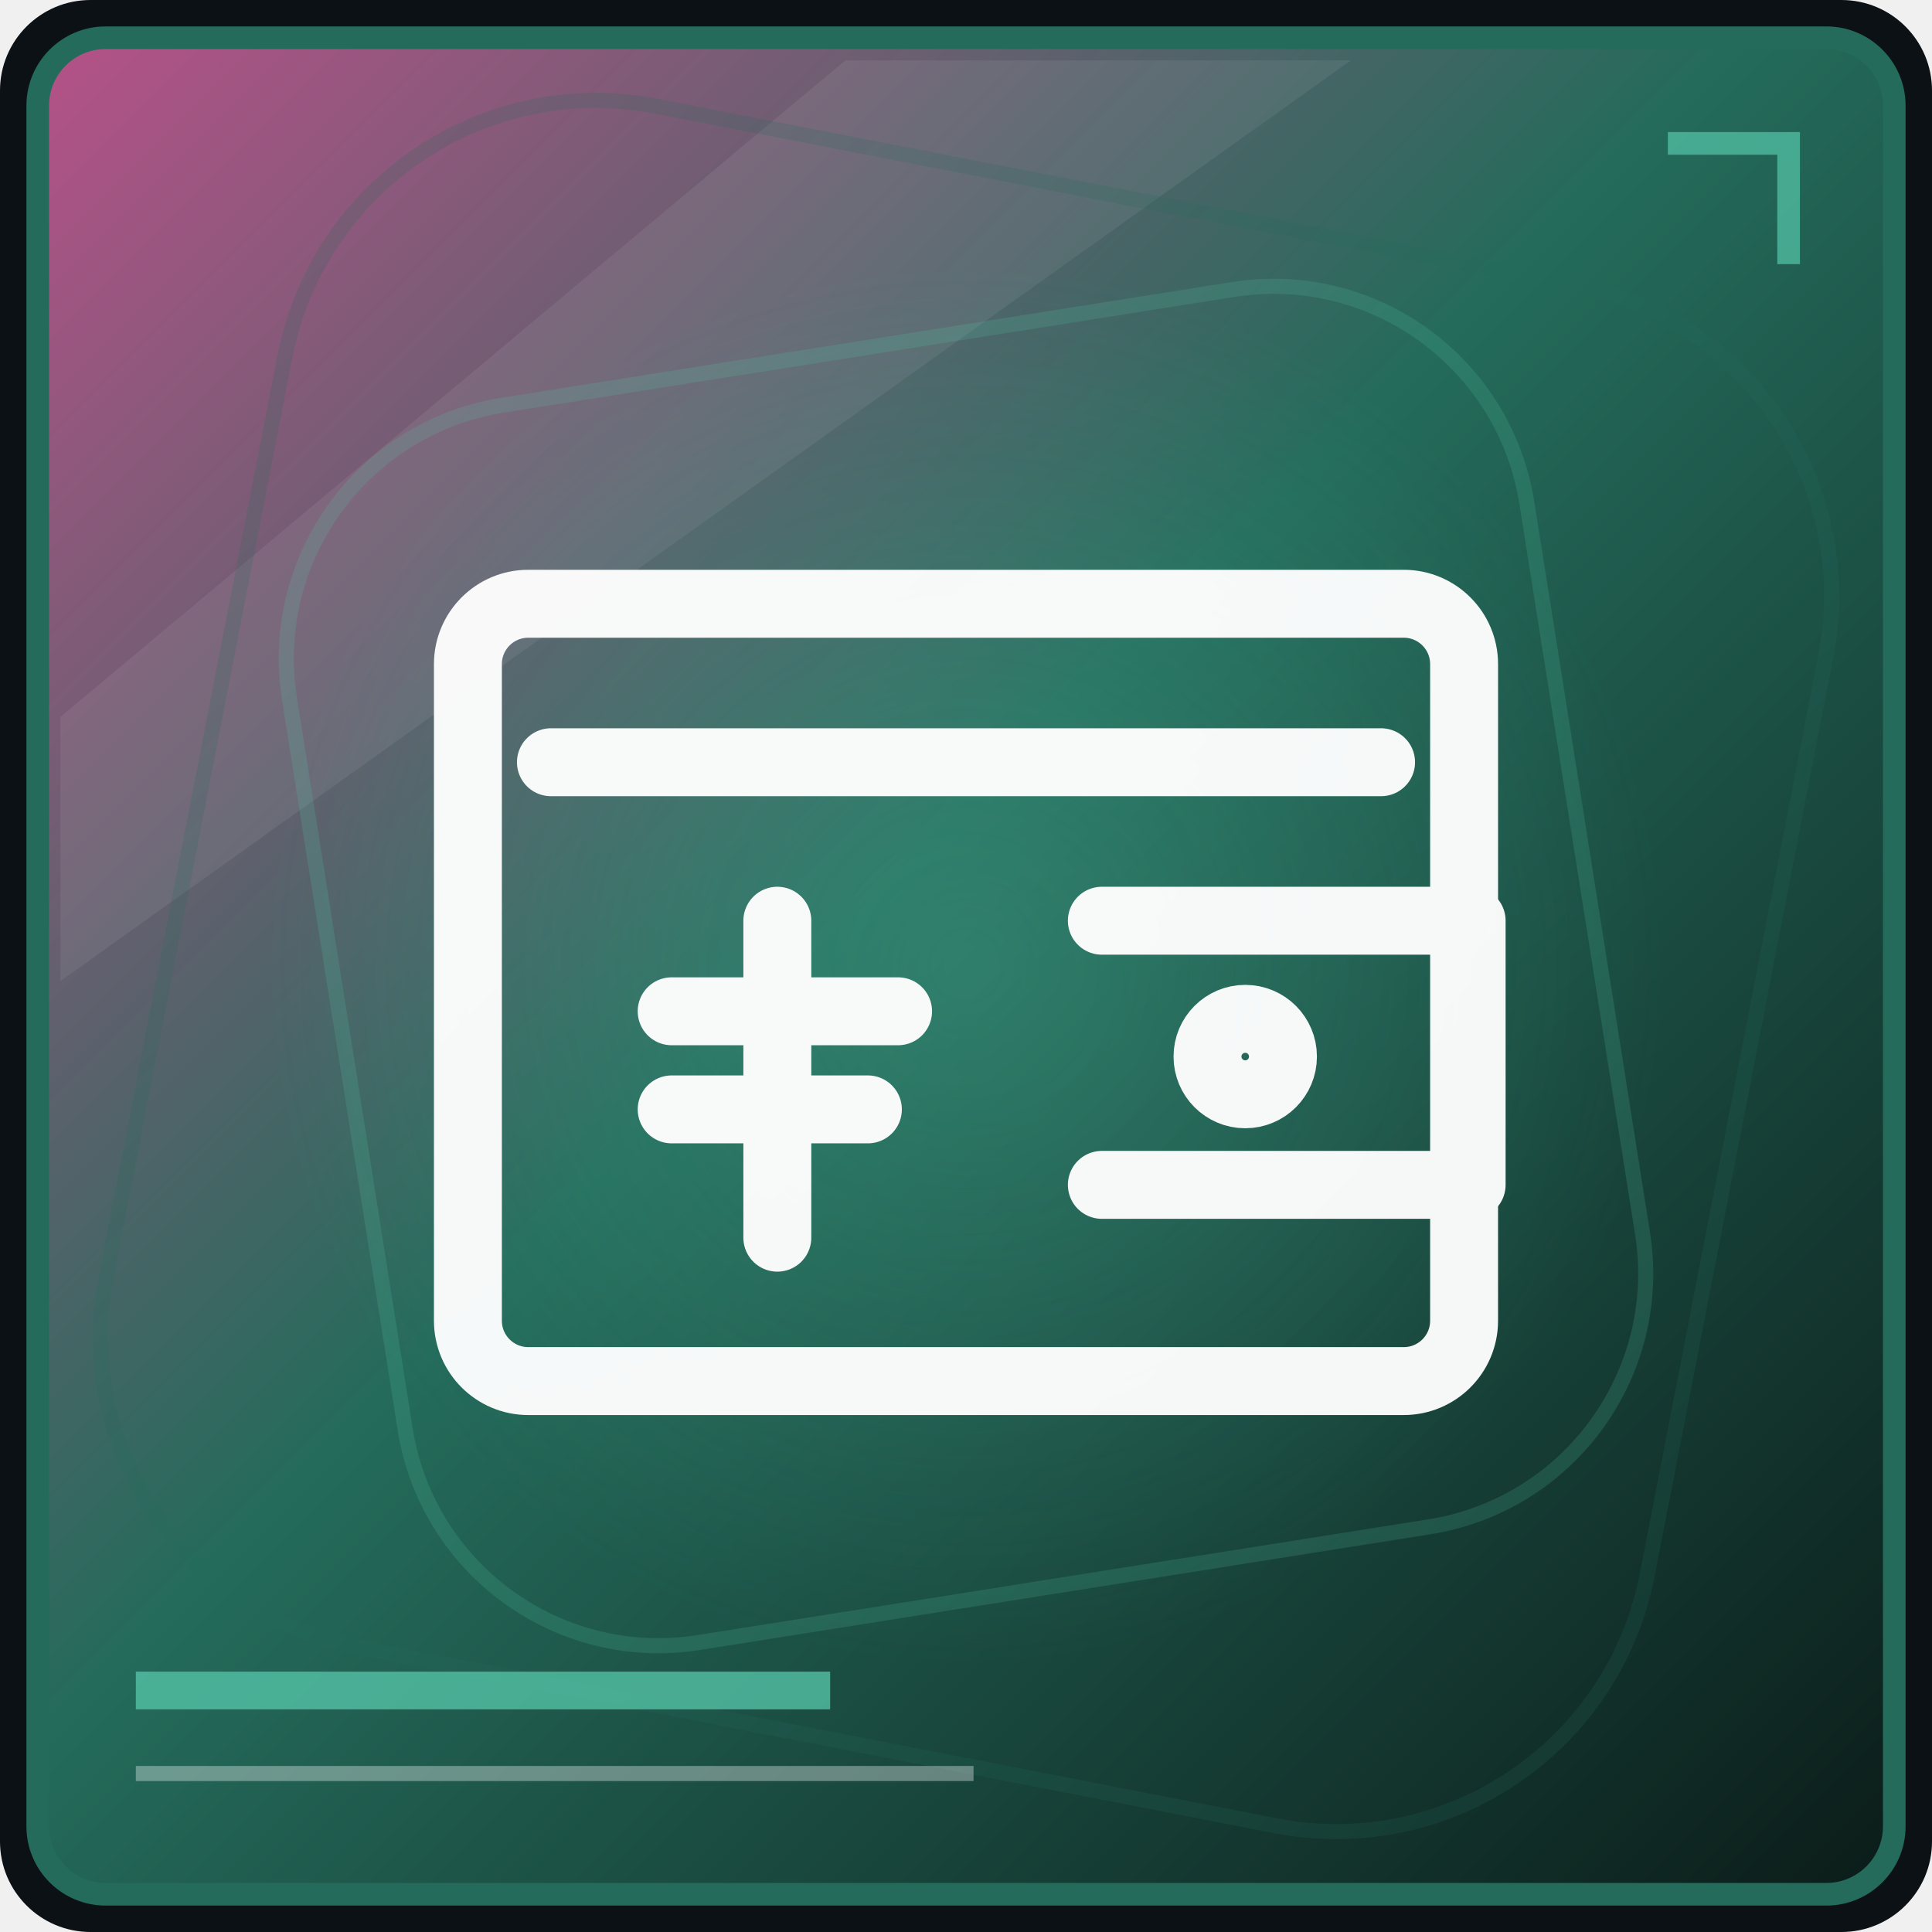
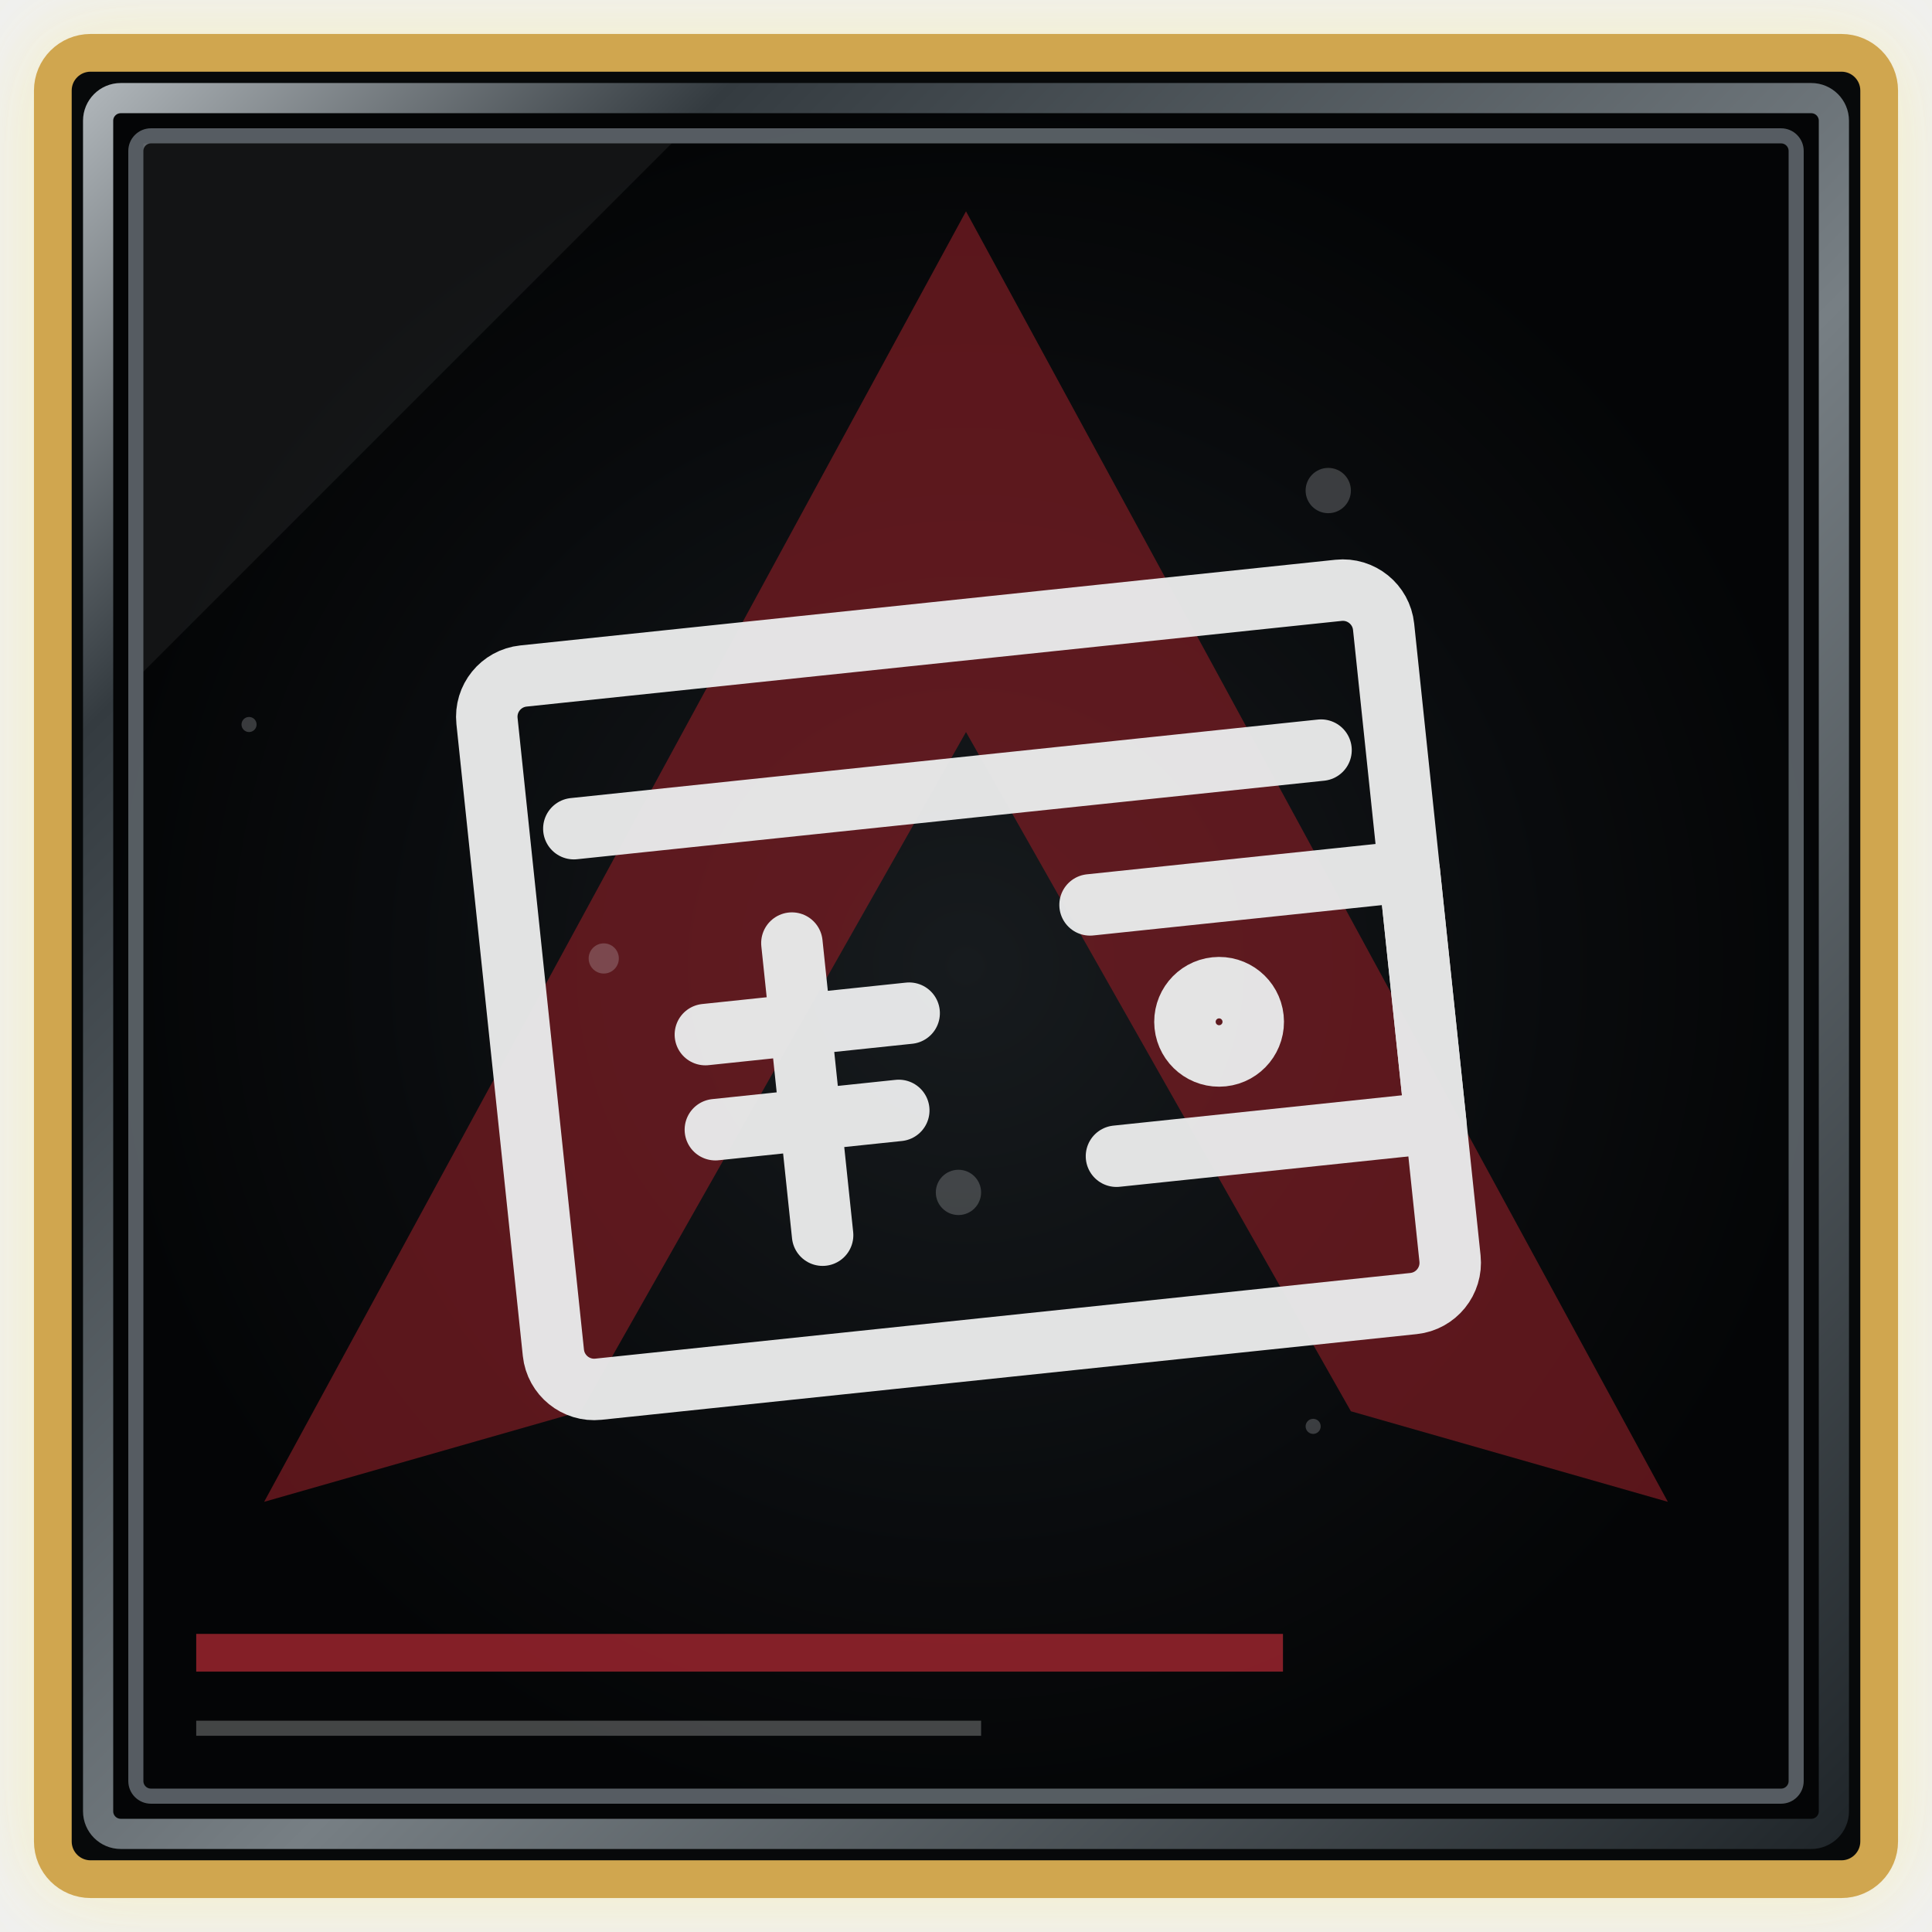
<svg xmlns="http://www.w3.org/2000/svg" width="256" height="256" viewBox="0 0 256 256">
  <defs>
-     <linearGradient id="bg5" x1="0" y1="0" x2="1" y2="1">
-       <stop stop-color="#b85189" />
-       <stop offset=".46" stop-color="#246b5b" />
-       <stop offset="1" stop-color="#0b1b18" />
+     <filter id="gold5" x="-45%" y="-45%" width="190%" height="190%">
+       <feGaussianBlur stdDeviation="6" result="b" />
+       <feColorMatrix in="b" type="matrix" values="1 0 0 0 .77  0 1 0 0 .48  0 0 1 0 .10  0 0 0 .65 0" />
+     </filter>
+     <linearGradient id="steel5" x1="0" y1="0" x2="1" y2="1">
+       <stop stop-color="#aeb4b8" />
+       <stop offset=".18" stop-color="#343b40" />
+       <stop offset=".56" stop-color="#777f84" />
+       <stop offset="1" stop-color="#20262a" />
    </linearGradient>
-     <radialGradient id="glow5">
-       <stop stop-color="#55c6a9" stop-opacity=".55" />
-       <stop offset="1" stop-color="#55c6a9" stop-opacity="0" />
+     <radialGradient id="v5">
+       <stop stop-color="#171b1e" />
+       <stop offset=".68" stop-color="#090b0d" />
+       <stop offset="1" stop-color="#040506" />
    </radialGradient>
  </defs>
-   <rect width="256" height="256" rx="12" fill="#0c1116" />
-   <rect x="5" y="5" width="246" height="246" rx="9" fill="url(#bg5)" stroke="#246b5b" stroke-width="3" />
-   <path d="M8 95 112 8h67L8 130Z" fill="#ffffff" opacity=".07" />
-   <circle cx="128" cy="128" r="92" fill="url(#glow5)" opacity=".48" />
-   <rect x="24" y="24" width="208" height="208" rx="42" fill="none" stroke="#246b5b" stroke-width="2" opacity=".2" transform="rotate(11 128 128)" />
-   <rect x="45" y="45" width="166" height="166" rx="34" fill="none" stroke="#55c6a9" stroke-width="2" opacity=".18" transform="rotate(-9 128 128)" />
-   <g fill="none" stroke="#ffffff" stroke-width="9" stroke-linecap="round" stroke-linejoin="round" opacity=".96">
-     <rect x="62" y="80" width="132" height="103" rx="8" />
-     <path d="M73 101h110M103 122v42m-14-30h30m-30 13h26" />
-     <path d="M146 122h49v35h-49" />
-     <circle cx="165" cy="140" r="5" />
+   <rect x="8" y="8" width="240" height="240" rx="5" fill="none" stroke="#d0a64f" stroke-width="6" filter="url(#gold5)" opacity=".88" />
+   <rect x="7" y="7" width="242" height="242" rx="5" fill="#07090a" stroke="#d0a64f" stroke-width="5" />
+   <rect x="13" y="13" width="230" height="230" rx="3" fill="url(#v5)" stroke="url(#steel5)" stroke-width="4" />
+   <rect x="18" y="18" width="220" height="220" rx="2" fill="none" stroke="#727a80" stroke-width="2" opacity=".75" />
+   <path d="M19 19h70L19 89Z" fill="#ffffff" opacity=".06" />
+   <path d="M35 199 128 28l93 171-42-12-51-90-51 90Z" fill="#7b1c23" opacity=".72" />
+   <circle cx="176" cy="65" r="3" fill="#d8dde0" opacity=".24" />
+   <circle cx="33" cy="96" r="1" fill="#d8dde0" opacity=".24" />
+   <circle cx="80" cy="127" r="2" fill="#d8dde0" opacity=".24" />
+   <circle cx="127" cy="158" r="3" fill="#d8dde0" opacity=".24" />
+   <circle cx="174" cy="189" r="1" fill="#d8dde0" opacity=".24" />
+   <g transform="translate(12.16 12.16) scale(0.905) rotate(-6 128 128)" fill="none" stroke="#e7e8e8" stroke-width="9" stroke-linecap="round" stroke-linejoin="round" opacity=".98">
+     <rect x="62" y="79" width="132" height="105" rx="6" />
+     <path d="M73 102h110M103 122v43m-14-31h30m-30 14h27" />
+     <path d="M147 121h47v37h-47" />
+     <circle cx="164" cy="140" r="5" />
  </g>
-   <path d="M18 224h92" stroke="#55c6a9" stroke-width="5" opacity=".76" />
-   <path d="M18 235h111" stroke="#ffffff" stroke-width="2" opacity=".34" />
-   <path d="M221 19h16v16" fill="none" stroke="#55c6a9" stroke-width="3" opacity=".7" />
+   <path d="M26 219h144" stroke="#a4252f" stroke-width="5" opacity=".8" />
+   <path d="M26 229h104" stroke="#e7e8e8" stroke-width="2" opacity=".28" />
</svg>
